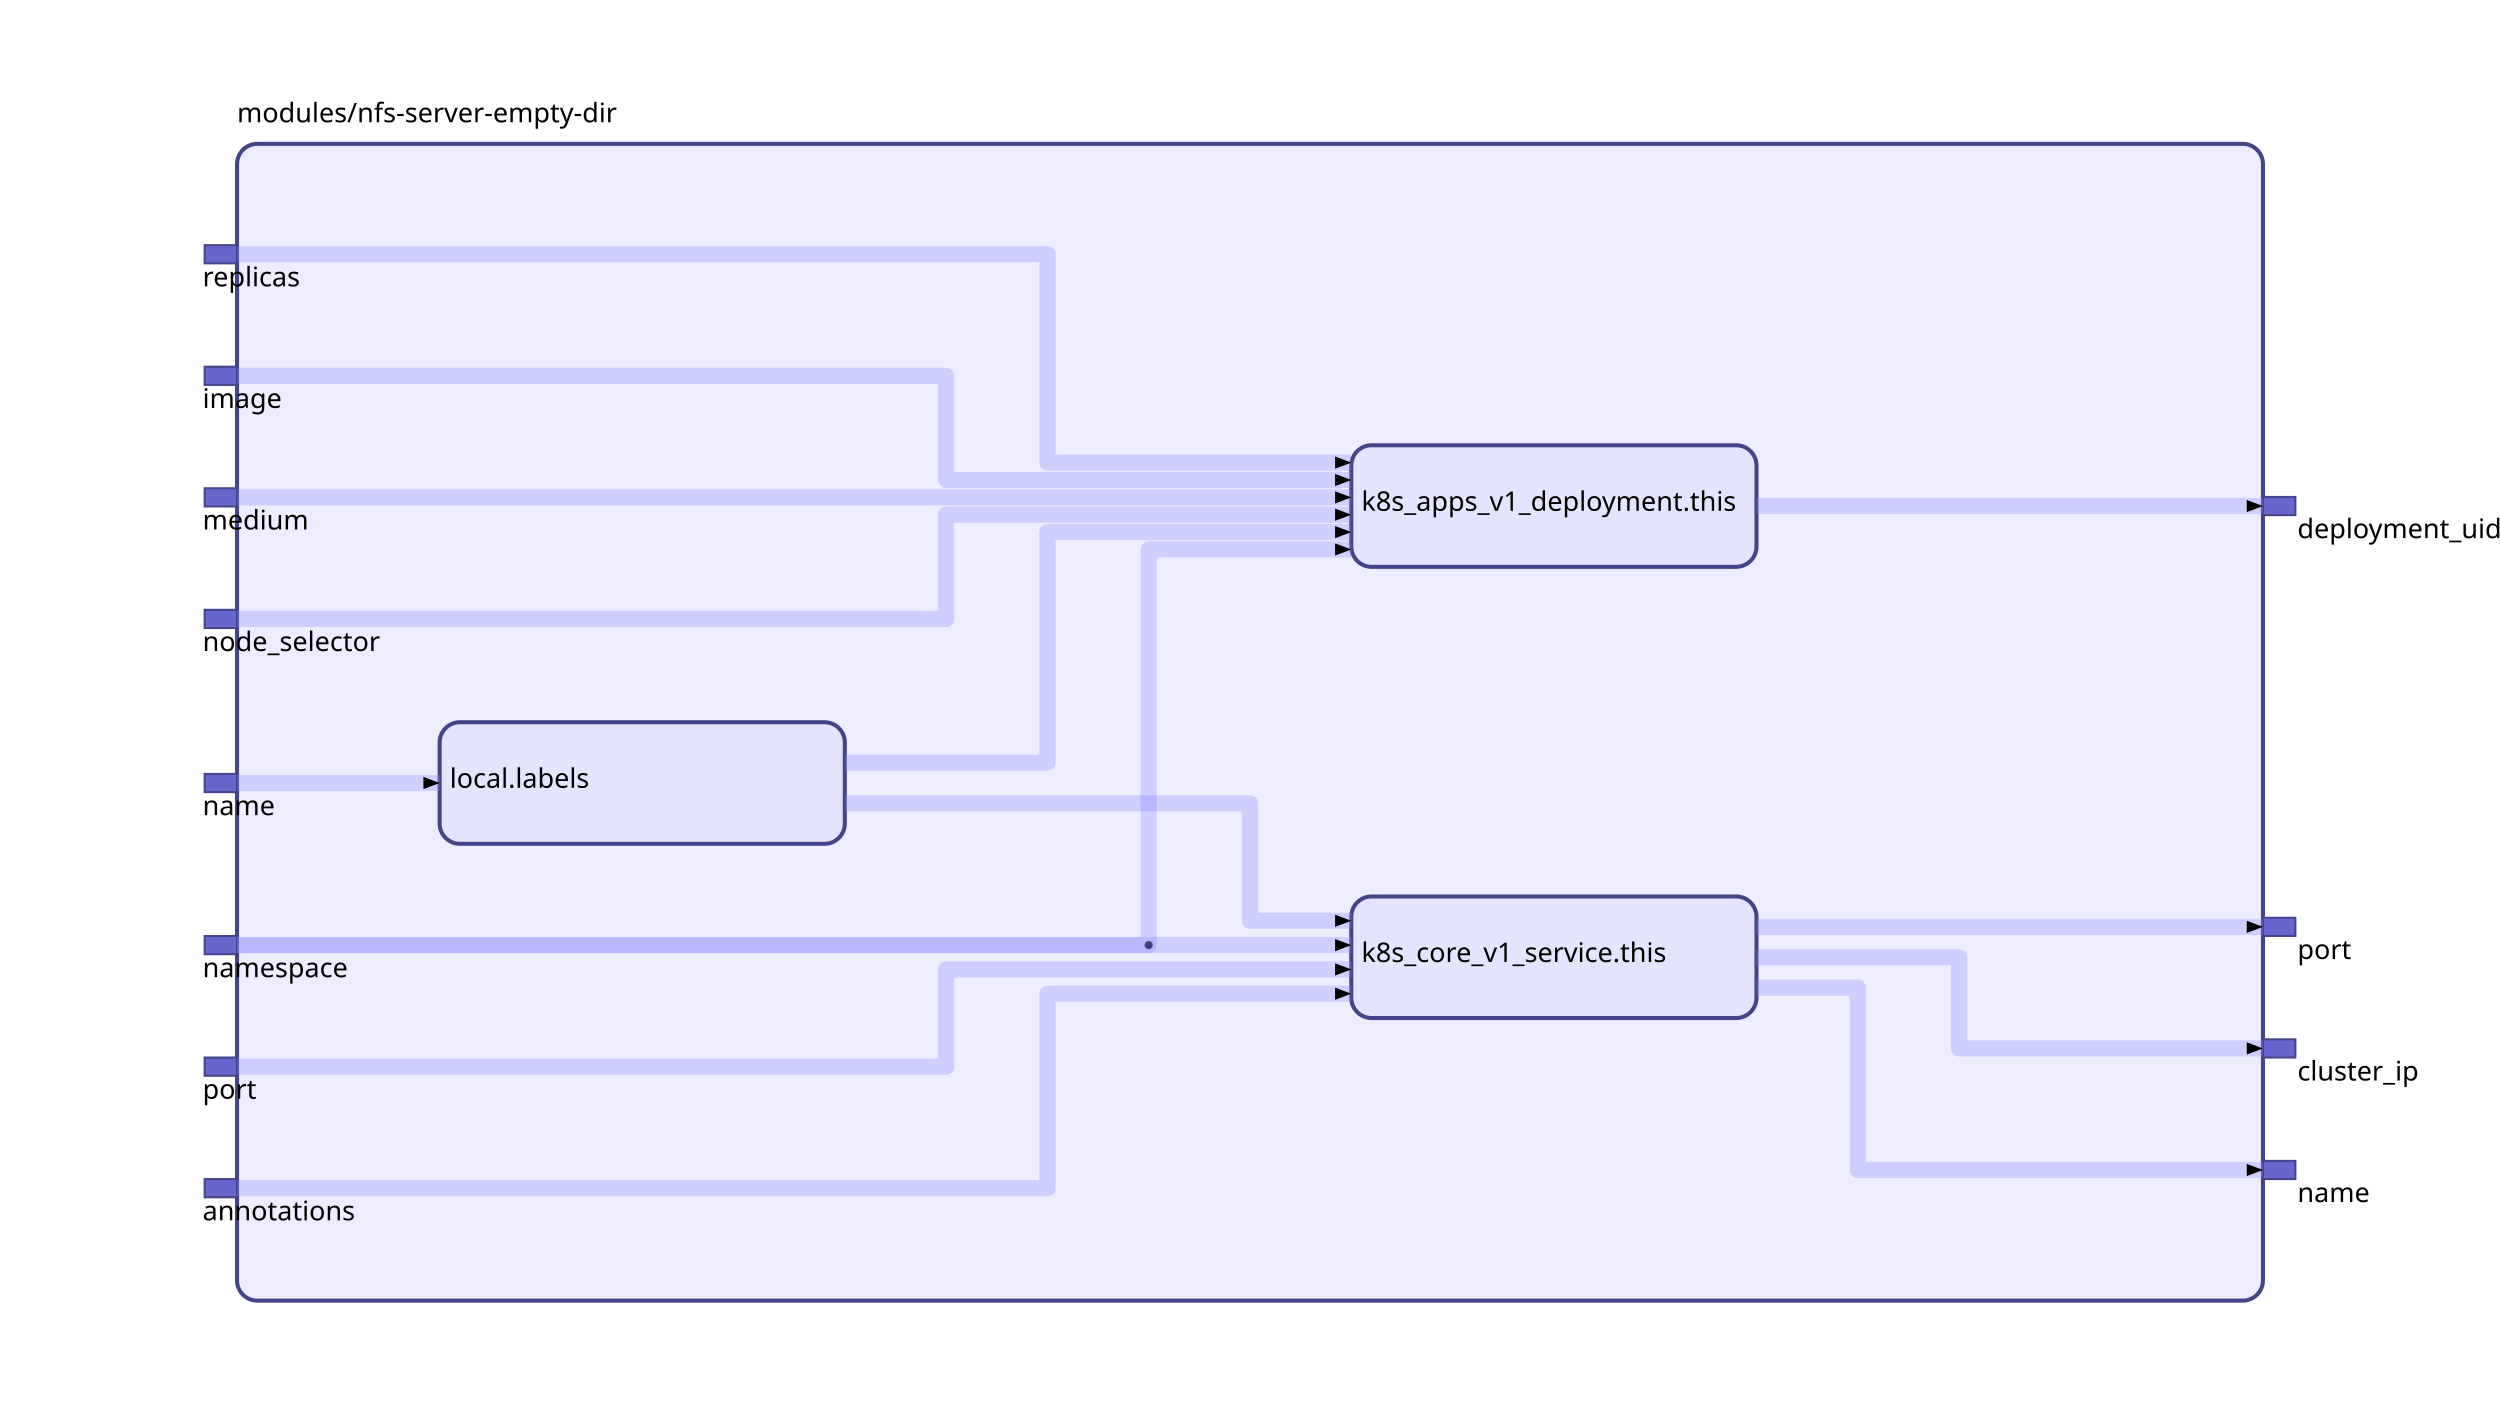
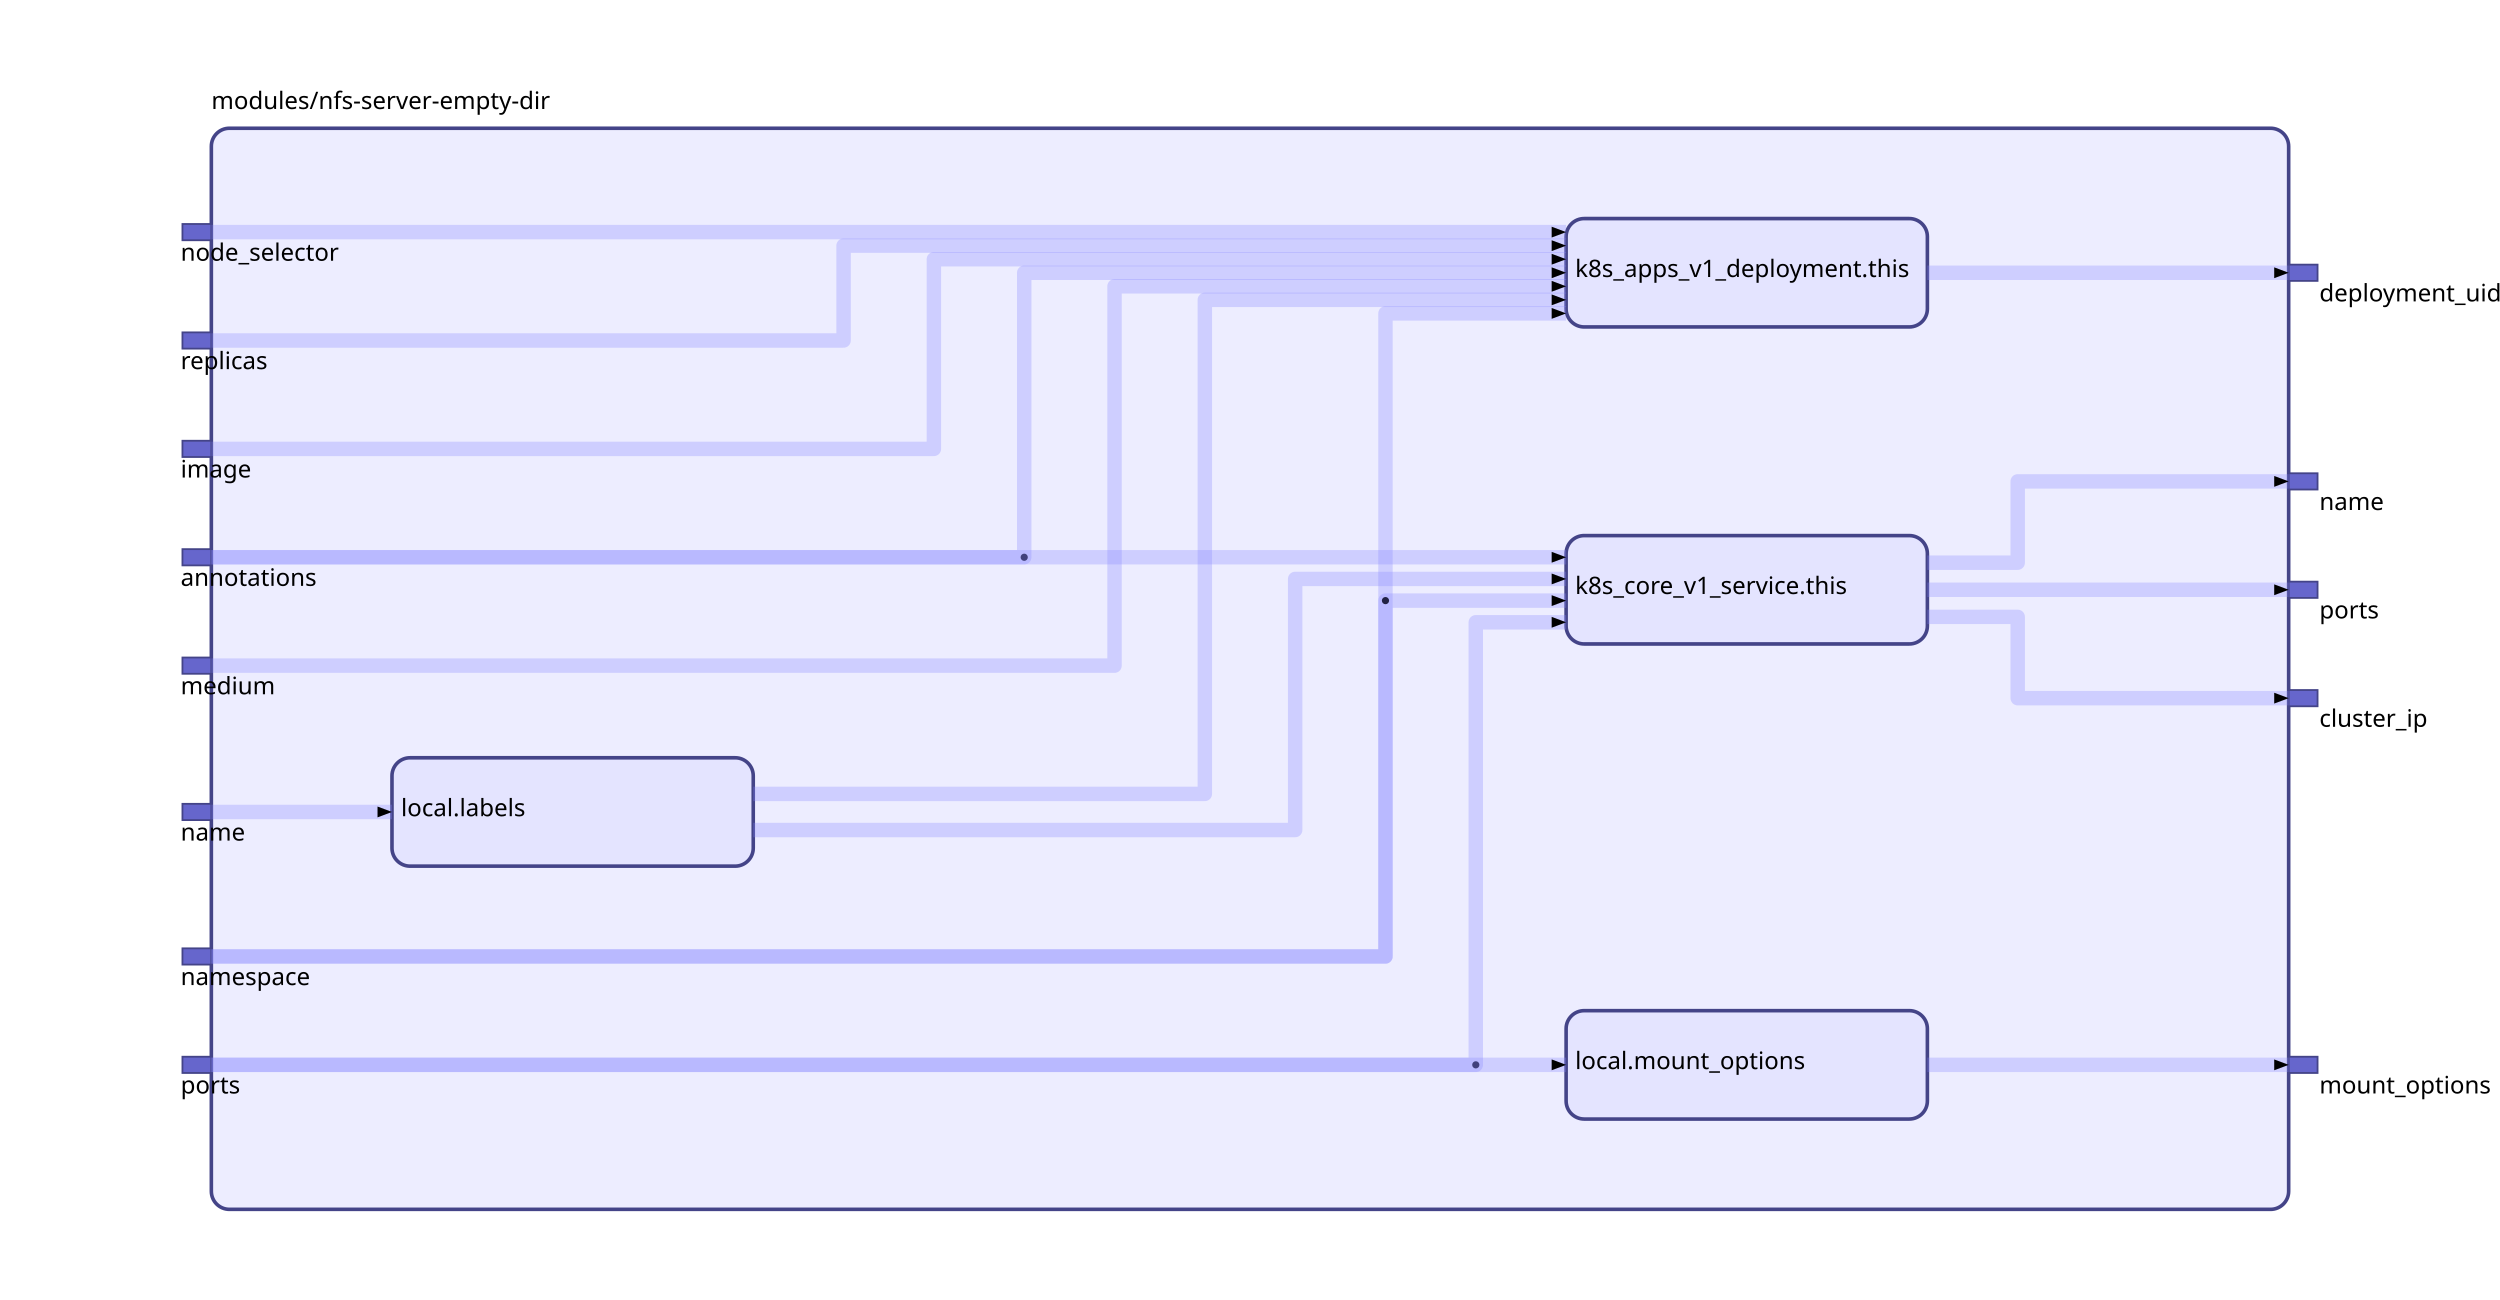
- <svg xmlns="http://www.w3.org/2000/svg" id="sprotty_1" class="sprotty-graph sprotty" tabindex="1002" viewBox="0 0 1234 692">
+ <svg xmlns="http://www.w3.org/2000/svg" id="sprotty_1" class="sprotty-graph sprotty" tabindex="1002" viewBox="0 0 1384 719.5">
  <style>
.elknode {
    stroke: #448;
    stroke-width: 2;
    fill: #ddf;
    fill-opacity: 0.5;
}

.elkport {
    stroke: #448;
    stroke-width: 1;
    fill: #66c;
}

.elkedge {
    fill: none;
    stroke: #88f;
    stroke-width: 8;
    stroke-opacity: 0.3;
    pointer-events: stroke;
    stroke-linejoin: round;
}

.elkedge:hover {
    stroke: #448;
    stroke-width: 8;
    stroke-opacity: 1;
    stroke-dasharray: 16px;
    stroke-dashoffset: 32px;
    animation: stroke 0.5s linear infinite;
}

@keyframes stroke {
    to {
        stroke-dashoffset: 0;
    }
}

.elkedge.arrow {
    fill: #336;
}

.elklabel {
    stroke-width: 0;
    stroke: #000;
    fill: #000;
    font-family: sans-serif;
    font-size: 10pt;
    dominant-baseline: hanging;
}

.elklabel:hover {
    font-size: 24pt;
}

.elkjunction {
    stroke: none;
    fill: #224;
}

.selected &gt; rect {
    stroke-width: 3;
}

.mouseover {
    stroke: #88f;
}
/*
 * Copyright (C) 2017 TypeFox and others.
 *
 * Licensed under the Apache License, Version 2.0 (the "License"); you may not use this file except in compliance with the License.
 * You may obtain a copy of the License at http://www.apache.org/licenses/LICENSE-2.0
 */

.sprotty {
    padding: 0px;
    font-family: "Helvetica Neue", Helvetica, Arial, sans-serif;
}

.sprotty-hidden {
    display: block;
    position: absolute;
    width: 0px;
    height: 0px;
}

.sprotty-popup {
    font-family: "Helvetica Neue", Helvetica, Arial, sans-serif;
    position: absolute;
    background: white;
    border-radius: 5px;
    border: 1px solid;
    max-width: 400px;
    min-width: 100px;
}

.sprotty-popup &gt; div {
    margin: 10px;
}

.sprotty-popup-closed {
    display: none;
}
</style>
  <g transform="scale(1) translate(0,0)">
    <g id="sprotty_3" transform="translate(117, 71)" opacity="1">
-       <rect class="elknode" x="0" y="0" rx="10" width="1000" height="571" />
-       <g id="sprotty_5" transform="translate(550, 148.7857)" opacity="1">
+       <rect class="elknode" x="0" y="0" rx="10" width="1150" height="598.5" />
+       <g id="sprotty_5" transform="translate(750, 50)" opacity="1">
        <rect class="elknode" x="0" y="0" rx="10" width="200" height="60" />
        <text id="sprotty_6" class="elklabel" transform="translate(5, 22) translate(0, 0)" opacity="1">k8s_apps_v1_deployment.this</text>
      </g>
-       <g id="sprotty_7" transform="translate(550, 371.5)" opacity="1">
+       <g id="sprotty_7" transform="translate(750, 225.5)" opacity="1">
        <rect class="elknode" x="0" y="0" rx="10" width="200" height="60" />
        <text id="sprotty_8" class="elklabel" transform="translate(5, 22) translate(0, 0)" opacity="1">k8s_core_v1_service.this</text>
      </g>
-       <g id="sprotty_9" transform="translate(100, 285.5)" opacity="1">
+       <g id="sprotty_9" transform="translate(100, 348.5)" opacity="1">
        <rect class="elknode" x="0" y="0" rx="10" width="200" height="60" />
        <text id="sprotty_10" class="elklabel" transform="translate(5, 22) translate(0, 0)" opacity="1">local.labels</text>
      </g>
-       <g id="sprotty_12" transform="translate(-16, 110)" opacity="1">
-         <rect class="elkport" x="0" y="0" width="16" height="9" />
-         <text id="sprotty_13" class="elklabel" transform="translate(-1, 10) translate(0, 0)" opacity="1">image</text>
-       </g>
-       <g id="sprotty_15" transform="translate(-16, 170)" opacity="1">
-         <rect class="elkport" x="0" y="0" width="16" height="9" />
-         <text id="sprotty_16" class="elklabel" transform="translate(-1, 10) translate(0, 0)" opacity="1">medium</text>
-       </g>
-       <g id="sprotty_18" transform="translate(-16, 391)" opacity="1">
-         <rect class="elkport" x="0" y="0" width="16" height="9" />
-         <text id="sprotty_19" class="elklabel" transform="translate(-1, 10) translate(0, 0)" opacity="1">namespace</text>
-       </g>
-       <g id="sprotty_21" transform="translate(-16, 230)" opacity="1">
-         <rect class="elkport" x="0" y="0" width="16" height="9" />
-         <text id="sprotty_22" class="elklabel" transform="translate(-1, 10) translate(0, 0)" opacity="1">node_selector</text>
-       </g>
-       <g id="sprotty_24" transform="translate(-16, 50)" opacity="1">
-         <rect class="elkport" x="0" y="0" width="16" height="9" />
-         <text id="sprotty_25" class="elklabel" transform="translate(-1, 10) translate(0, 0)" opacity="1">replicas</text>
-       </g>
-       <g id="sprotty_28" transform="translate(-16, 511)" opacity="1">
-         <rect class="elkport" x="0" y="0" width="16" height="9" />
-         <text id="sprotty_29" class="elklabel" transform="translate(-1, 10) translate(0, 0)" opacity="1">annotations</text>
-       </g>
-       <g id="sprotty_32" transform="translate(-16, 451)" opacity="1">
-         <rect class="elkport" x="0" y="0" width="16" height="9" />
-         <text id="sprotty_33" class="elklabel" transform="translate(-1, 10) translate(0, 0)" opacity="1">port</text>
-       </g>
-       <g id="sprotty_35" transform="translate(-16, 311)" opacity="1">
-         <rect class="elkport" x="0" y="0" width="16" height="9" />
-         <text id="sprotty_36" class="elklabel" transform="translate(-1, 10) translate(0, 0)" opacity="1">name</text>
-       </g>
-       <g id="sprotty_38" transform="translate(1000, 442)" opacity="1">
-         <rect class="elkport" x="0" y="0" width="16" height="9" />
-         <text id="sprotty_39" class="elklabel" transform="translate(17, 10) translate(0, 0)" opacity="1">cluster_ip</text>
-       </g>
-       <g id="sprotty_41" transform="translate(1000, 174.2857)" opacity="1">
-         <rect class="elkport" x="0" y="0" width="16" height="9" />
-         <text id="sprotty_42" class="elklabel" transform="translate(17, 10) translate(0, 0)" opacity="1">deployment_uid</text>
-       </g>
-       <g id="sprotty_44" transform="translate(1000, 502)" opacity="1">
-         <rect class="elkport" x="0" y="0" width="16" height="9" />
-         <text id="sprotty_45" class="elklabel" transform="translate(17, 10) translate(0, 0)" opacity="1">name</text>
-       </g>
-       <g id="sprotty_47" transform="translate(1000, 382)" opacity="1">
-         <rect class="elkport" x="0" y="0" width="16" height="9" />
-         <text id="sprotty_48" class="elklabel" transform="translate(17, 10) translate(0, 0)" opacity="1">port</text>
+       <g id="sprotty_39" transform="translate(750, 488.5)" opacity="1">
+         <rect class="elknode" x="0" y="0" rx="10" width="200" height="60" />
+         <text id="sprotty_40" class="elklabel" transform="translate(5, 22) translate(0, 0)" opacity="1">local.mount_options</text>
+       </g>
+       <g id="sprotty_12" transform="translate(-16, 233)" opacity="1">
+         <rect class="elkport" x="0" y="0" width="16" height="9" />
+         <text id="sprotty_13" class="elklabel" transform="translate(-1, 10) translate(0, 0)" opacity="1">annotations</text>
+       </g>
+       <g id="sprotty_15" transform="translate(-16, 173)" opacity="1">
+         <rect class="elkport" x="0" y="0" width="16" height="9" />
+         <text id="sprotty_16" class="elklabel" transform="translate(-1, 10) translate(0, 0)" opacity="1">image</text>
+       </g>
+       <g id="sprotty_18" transform="translate(-16, 293)" opacity="1">
+         <rect class="elkport" x="0" y="0" width="16" height="9" />
+         <text id="sprotty_19" class="elklabel" transform="translate(-1, 10) translate(0, 0)" opacity="1">medium</text>
+       </g>
+       <g id="sprotty_21" transform="translate(-16, 454)" opacity="1">
+         <rect class="elkport" x="0" y="0" width="16" height="9" />
+         <text id="sprotty_22" class="elklabel" transform="translate(-1, 10) translate(0, 0)" opacity="1">namespace</text>
+       </g>
+       <g id="sprotty_24" transform="translate(-16, 53)" opacity="1">
+         <rect class="elkport" x="0" y="0" width="16" height="9" />
+         <text id="sprotty_25" class="elklabel" transform="translate(-1, 10) translate(0, 0)" opacity="1">node_selector</text>
+       </g>
+       <g id="sprotty_27" transform="translate(-16, 113)" opacity="1">
+         <rect class="elkport" x="0" y="0" width="16" height="9" />
+         <text id="sprotty_28" class="elklabel" transform="translate(-1, 10) translate(0, 0)" opacity="1">replicas</text>
+       </g>
+       <g id="sprotty_33" transform="translate(-16, 514)" opacity="1">
+         <rect class="elkport" x="0" y="0" width="16" height="9" />
+         <text id="sprotty_34" class="elklabel" transform="translate(-1, 10) translate(0, 0)" opacity="1">ports</text>
+       </g>
+       <g id="sprotty_36" transform="translate(-16, 374)" opacity="1">
+         <rect class="elkport" x="0" y="0" width="16" height="9" />
+         <text id="sprotty_37" class="elklabel" transform="translate(-1, 10) translate(0, 0)" opacity="1">name</text>
+       </g>
+       <g id="sprotty_42" transform="translate(1150, 311)" opacity="1">
+         <rect class="elkport" x="0" y="0" width="16" height="9" />
+         <text id="sprotty_43" class="elklabel" transform="translate(17, 10) translate(0, 0)" opacity="1">cluster_ip</text>
+       </g>
+       <g id="sprotty_45" transform="translate(1150, 75.5)" opacity="1">
+         <rect class="elkport" x="0" y="0" width="16" height="9" />
+         <text id="sprotty_46" class="elklabel" transform="translate(17, 10) translate(0, 0)" opacity="1">deployment_uid</text>
+       </g>
+       <g id="sprotty_48" transform="translate(1150, 514)" opacity="1">
+         <rect class="elkport" x="0" y="0" width="16" height="9" />
+         <text id="sprotty_49" class="elklabel" transform="translate(17, 10) translate(0, 0)" opacity="1">mount_options</text>
+       </g>
+       <g id="sprotty_51" transform="translate(1150, 191)" opacity="1">
+         <rect class="elkport" x="0" y="0" width="16" height="9" />
+         <text id="sprotty_52" class="elklabel" transform="translate(17, 10) translate(0, 0)" opacity="1">name</text>
+       </g>
+       <g id="sprotty_54" transform="translate(1150, 251)" opacity="1">
+         <rect class="elkport" x="0" y="0" width="16" height="9" />
+         <text id="sprotty_55" class="elklabel" transform="translate(17, 10) translate(0, 0)" opacity="1">ports</text>
      </g>
      <text id="sprotty_4" class="elklabel" transform="translate(0, -21) translate(0, 0)" opacity="1">modules/nfs-server-empty-dir</text>
      <g id="sprotty_11" class="sprotty-edge" opacity="1">
-         <path class="elkedge" d="M 300,305.5 L 400,305.5 L 400,191.643 L 550,191.643" />
-         <path class="edge arrow" d="M 0,0 L 8,-3 L 8,3 Z" transform="rotate(180 550 191.6429) translate(550 191.6429)" />
+         <path class="elkedge" d="M 300,368.5 L 550,368.5 L 550,95 L 750,95" />
+         <path class="edge arrow" d="M 0,0 L 8,-3 L 8,3 Z" transform="rotate(180 750 95) translate(750 95)" />
      </g>
      <g id="sprotty_14" class="sprotty-edge" opacity="1">
-         <path class="elkedge" d="M 0,114.5 L 350,114.5 L 350,165.929 L 550,165.929" />
-         <path class="edge arrow" d="M 0,0 L 8,-3 L 8,3 Z" transform="rotate(180 550 165.9286) translate(550 165.9286)" />
-       </g>
-       <g id="sprotty_17" class="sprotty-edge" opacity="1">
-         <path class="elkedge" d="M 0,174.5 L 550,174.5" />
-         <path class="edge arrow" d="M 0,0 L 8,-3 L 8,3 Z" transform="rotate(180 550 174.5) translate(550 174.5)" />
-       </g>
-       <g id="sprotty_20" class="sprotty-edge" opacity="1">
-         <path class="elkedge" d="M 0,395.5 L 450,395.5 L 450,200.214 L 550,200.214" />
-         <path class="edge arrow" d="M 0,0 L 8,-3 L 8,3 Z" transform="rotate(180 550 200.2143) translate(550 200.2143)" />
-         <g id="sprotty_20_j0" transform="translate(450, 395.5)" opacity="1">
+         <path class="elkedge" d="M 0,237.5 L 450,237.5 L 450,80 L 750,80" />
+         <path class="edge arrow" d="M 0,0 L 8,-3 L 8,3 Z" transform="rotate(180 750 80) translate(750 80)" />
+         <g id="sprotty_14_j0" transform="translate(450, 237.5)" opacity="1">
          <circle class="elkjunction" r="2" />
        </g>
      </g>
+       <g id="sprotty_17" class="sprotty-edge" opacity="1">
+         <path class="elkedge" d="M 0,177.5 L 400,177.5 L 400,72.5 L 750,72.5" />
+         <path class="edge arrow" d="M 0,0 L 8,-3 L 8,3 Z" transform="rotate(180 750 72.5) translate(750 72.5)" />
+       </g>
+       <g id="sprotty_20" class="sprotty-edge" opacity="1">
+         <path class="elkedge" d="M 0,297.5 L 500,297.5 L 500,87.5 L 750,87.5" />
+         <path class="edge arrow" d="M 0,0 L 8,-3 L 8,3 Z" transform="rotate(180 750 87.5) translate(750 87.5)" />
+       </g>
      <g id="sprotty_23" class="sprotty-edge" opacity="1">
-         <path class="elkedge" d="M 0,234.5 L 350,234.5 L 350,183.071 L 550,183.071" />
-         <path class="edge arrow" d="M 0,0 L 8,-3 L 8,3 Z" transform="rotate(180 550 183.0714) translate(550 183.0714)" />
+         <path class="elkedge" d="M 0,458.5 L 650,458.5 L 650,102.5 L 750,102.5" />
+         <path class="edge arrow" d="M 0,0 L 8,-3 L 8,3 Z" transform="rotate(180 750 102.5) translate(750 102.5)" />
      </g>
      <g id="sprotty_26" class="sprotty-edge" opacity="1">
-         <path class="elkedge" d="M 0,54.5 L 400,54.5 L 400,157.357 L 550,157.357" />
-         <path class="edge arrow" d="M 0,0 L 8,-3 L 8,3 Z" transform="rotate(180 550 157.3571) translate(550 157.3571)" />
-       </g>
-       <g id="sprotty_27" class="sprotty-edge" opacity="1">
-         <path class="elkedge" d="M 300,325.5 L 500,325.5 L 500,383.5 L 550,383.5" />
-         <path class="edge arrow" d="M 0,0 L 8,-3 L 8,3 Z" transform="rotate(180 550 383.5) translate(550 383.5)" />
+         <path class="elkedge" d="M 0,57.5 L 750,57.5" />
+         <path class="edge arrow" d="M 0,0 L 8,-3 L 8,3 Z" transform="rotate(180 750 57.5) translate(750 57.5)" />
+       </g>
+       <g id="sprotty_29" class="sprotty-edge" opacity="1">
+         <path class="elkedge" d="M 0,117.5 L 350,117.5 L 350,65 L 750,65" />
+         <path class="edge arrow" d="M 0,0 L 8,-3 L 8,3 Z" transform="rotate(180 750 65) translate(750 65)" />
      </g>
      <g id="sprotty_30" class="sprotty-edge" opacity="1">
-         <path class="elkedge" d="M 0,515.5 L 400,515.5 L 400,419.5 L 550,419.5" />
-         <path class="edge arrow" d="M 0,0 L 8,-3 L 8,3 Z" transform="rotate(180 550 419.5) translate(550 419.5)" />
+         <path class="elkedge" d="M 300,388.5 L 600,388.5 L 600,249.5 L 750,249.5" />
+         <path class="edge arrow" d="M 0,0 L 8,-3 L 8,3 Z" transform="rotate(180 750 249.5) translate(750 249.5)" />
      </g>
      <g id="sprotty_31" class="sprotty-edge" opacity="1">
-         <path class="elkedge" d="M 0,395.5 L 550,395.5" />
-         <path class="edge arrow" d="M 0,0 L 8,-3 L 8,3 Z" transform="rotate(180 550 395.5) translate(550 395.5)" />
-       </g>
-       <g id="sprotty_34" class="sprotty-edge" opacity="1">
-         <path class="elkedge" d="M 0,455.5 L 350,455.5 L 350,407.5 L 550,407.5" />
-         <path class="edge arrow" d="M 0,0 L 8,-3 L 8,3 Z" transform="rotate(180 550 407.5) translate(550 407.5)" />
-       </g>
-       <g id="sprotty_37" class="sprotty-edge" opacity="1">
-         <path class="elkedge" d="M 0,315.5 L 100,315.5" />
-         <path class="edge arrow" d="M 0,0 L 8,-3 L 8,3 Z" transform="rotate(180 100 315.5) translate(100 315.5)" />
-       </g>
-       <g id="sprotty_40" class="sprotty-edge" opacity="1">
-         <path class="elkedge" d="M 750,401.5 L 850,401.5 L 850,446.5 L 1000,446.5" />
-         <path class="edge arrow" d="M 0,0 L 8,-3 L 8,3 Z" transform="rotate(180 1000 446.5) translate(1000 446.5)" />
-       </g>
-       <g id="sprotty_43" class="sprotty-edge" opacity="1">
-         <path class="elkedge" d="M 750,178.786 L 1000,178.786" />
-         <path class="edge arrow" d="M 0,0 L 8,-3 L 8,3 Z" transform="rotate(180 1000 178.7857) translate(1000 178.7857)" />
-       </g>
-       <g id="sprotty_46" class="sprotty-edge" opacity="1">
-         <path class="elkedge" d="M 750,416.5 L 800,416.5 L 800,506.5 L 1000,506.5" />
-         <path class="edge arrow" d="M 0,0 L 8,-3 L 8,3 Z" transform="rotate(180 1000 506.5) translate(1000 506.5)" />
-       </g>
-       <g id="sprotty_49" class="sprotty-edge" opacity="1">
-         <path class="elkedge" d="M 750,386.5 L 1000,386.5" />
-         <path class="edge arrow" d="M 0,0 L 8,-3 L 8,3 Z" transform="rotate(180 1000 386.5) translate(1000 386.5)" />
+         <path class="elkedge" d="M 0,237.5 L 750,237.5" />
+         <path class="edge arrow" d="M 0,0 L 8,-3 L 8,3 Z" transform="rotate(180 750 237.5) translate(750 237.5)" />
+       </g>
+       <g id="sprotty_32" class="sprotty-edge" opacity="1">
+         <path class="elkedge" d="M 0,458.5 L 650,458.5 L 650,261.5 L 750,261.5" />
+         <path class="edge arrow" d="M 0,0 L 8,-3 L 8,3 Z" transform="rotate(180 750 261.5) translate(750 261.5)" />
+         <g id="sprotty_32_j0" transform="translate(650, 261.5)" opacity="1">
+           <circle class="elkjunction" r="2" />
+         </g>
+       </g>
+       <g id="sprotty_35" class="sprotty-edge" opacity="1">
+         <path class="elkedge" d="M 0,518.5 L 700,518.5 L 700,273.5 L 750,273.5" />
+         <path class="edge arrow" d="M 0,0 L 8,-3 L 8,3 Z" transform="rotate(180 750 273.5) translate(750 273.5)" />
+         <g id="sprotty_35_j0" transform="translate(700, 518.5)" opacity="1">
+           <circle class="elkjunction" r="2" />
+         </g>
+       </g>
+       <g id="sprotty_38" class="sprotty-edge" opacity="1">
+         <path class="elkedge" d="M 0,378.5 L 100,378.5" />
+         <path class="edge arrow" d="M 0,0 L 8,-3 L 8,3 Z" transform="rotate(180 100 378.5) translate(100 378.5)" />
+       </g>
+       <g id="sprotty_41" class="sprotty-edge" opacity="1">
+         <path class="elkedge" d="M 0,518.5 L 750,518.5" />
+         <path class="edge arrow" d="M 0,0 L 8,-3 L 8,3 Z" transform="rotate(180 750 518.5) translate(750 518.5)" />
+       </g>
+       <g id="sprotty_44" class="sprotty-edge" opacity="1">
+         <path class="elkedge" d="M 950,270.5 L 1000,270.5 L 1000,315.5 L 1150,315.5" />
+         <path class="edge arrow" d="M 0,0 L 8,-3 L 8,3 Z" transform="rotate(180 1150 315.5) translate(1150 315.5)" />
+       </g>
+       <g id="sprotty_47" class="sprotty-edge" opacity="1">
+         <path class="elkedge" d="M 950,80 L 1150,80" />
+         <path class="edge arrow" d="M 0,0 L 8,-3 L 8,3 Z" transform="rotate(180 1150 80) translate(1150 80)" />
+       </g>
+       <g id="sprotty_50" class="sprotty-edge" opacity="1">
+         <path class="elkedge" d="M 950,518.5 L 1150,518.5" />
+         <path class="edge arrow" d="M 0,0 L 8,-3 L 8,3 Z" transform="rotate(180 1150 518.5) translate(1150 518.5)" />
+       </g>
+       <g id="sprotty_53" class="sprotty-edge" opacity="1">
+         <path class="elkedge" d="M 950,240.5 L 1000,240.5 L 1000,195.5 L 1150,195.5" />
+         <path class="edge arrow" d="M 0,0 L 8,-3 L 8,3 Z" transform="rotate(180 1150 195.5) translate(1150 195.5)" />
+       </g>
+       <g id="sprotty_56" class="sprotty-edge" opacity="1">
+         <path class="elkedge" d="M 950,255.5 L 1150,255.5" />
+         <path class="edge arrow" d="M 0,0 L 8,-3 L 8,3 Z" transform="rotate(180 1150 255.5) translate(1150 255.5)" />
      </g>
    </g>
  </g>
</svg>
